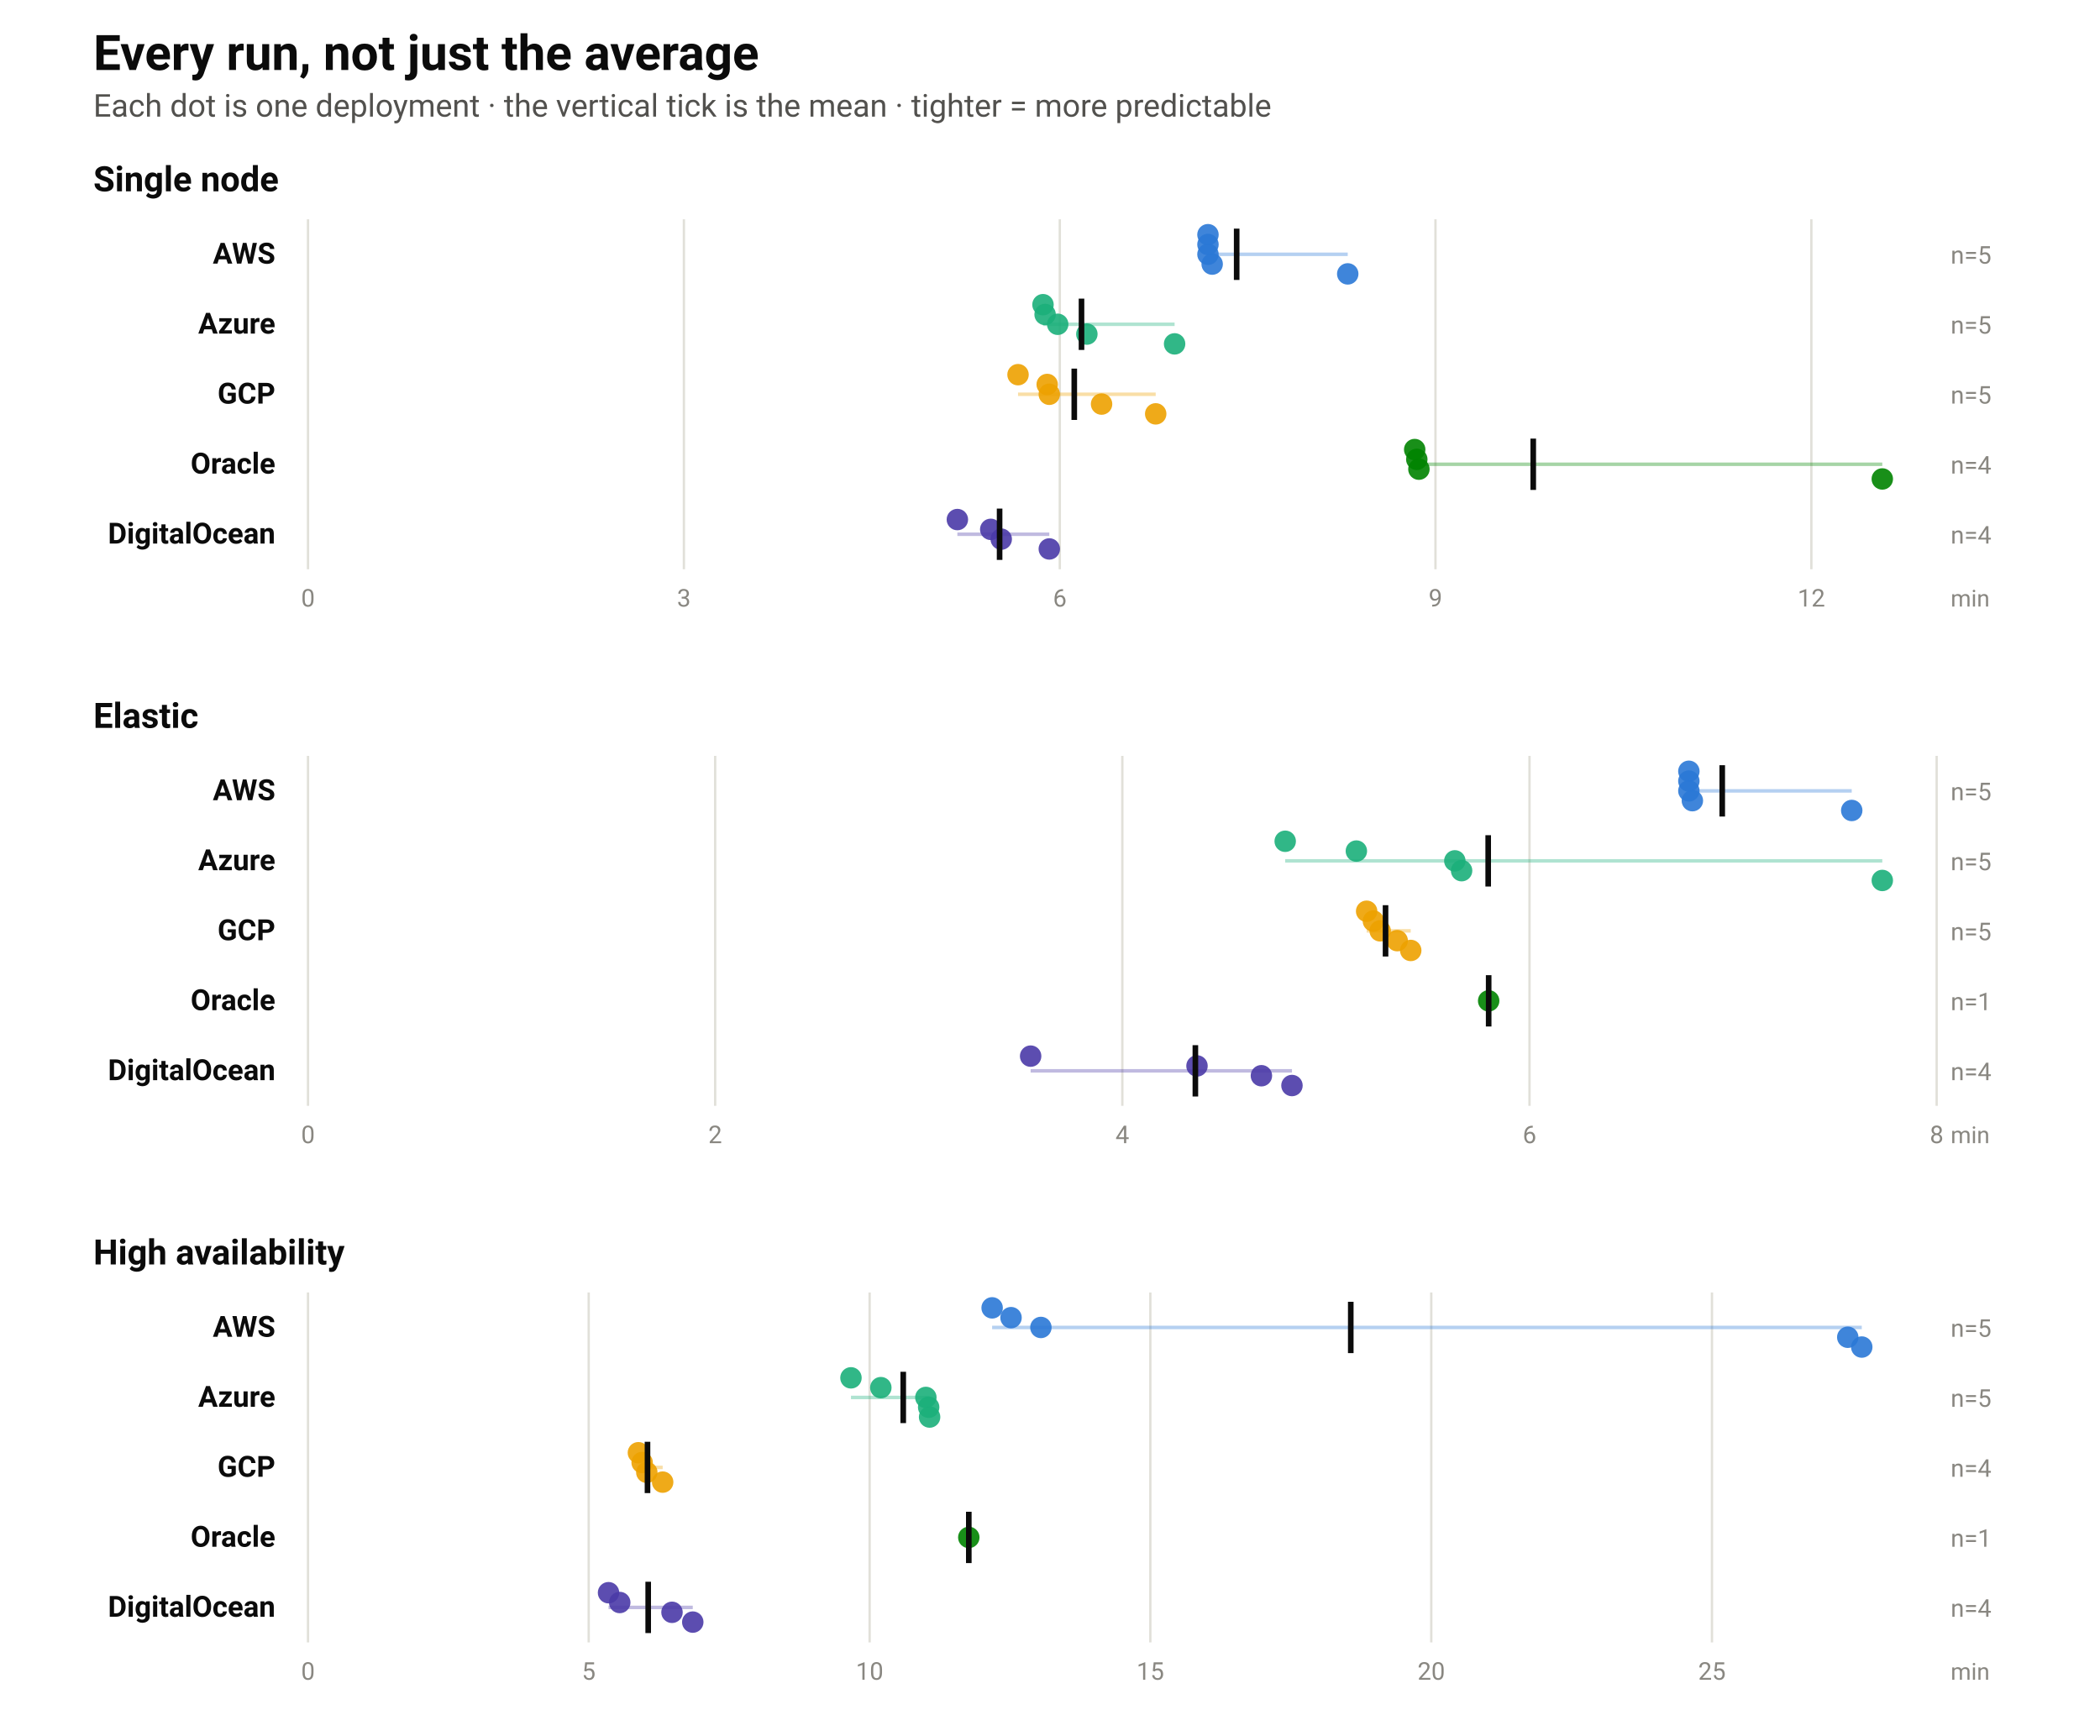
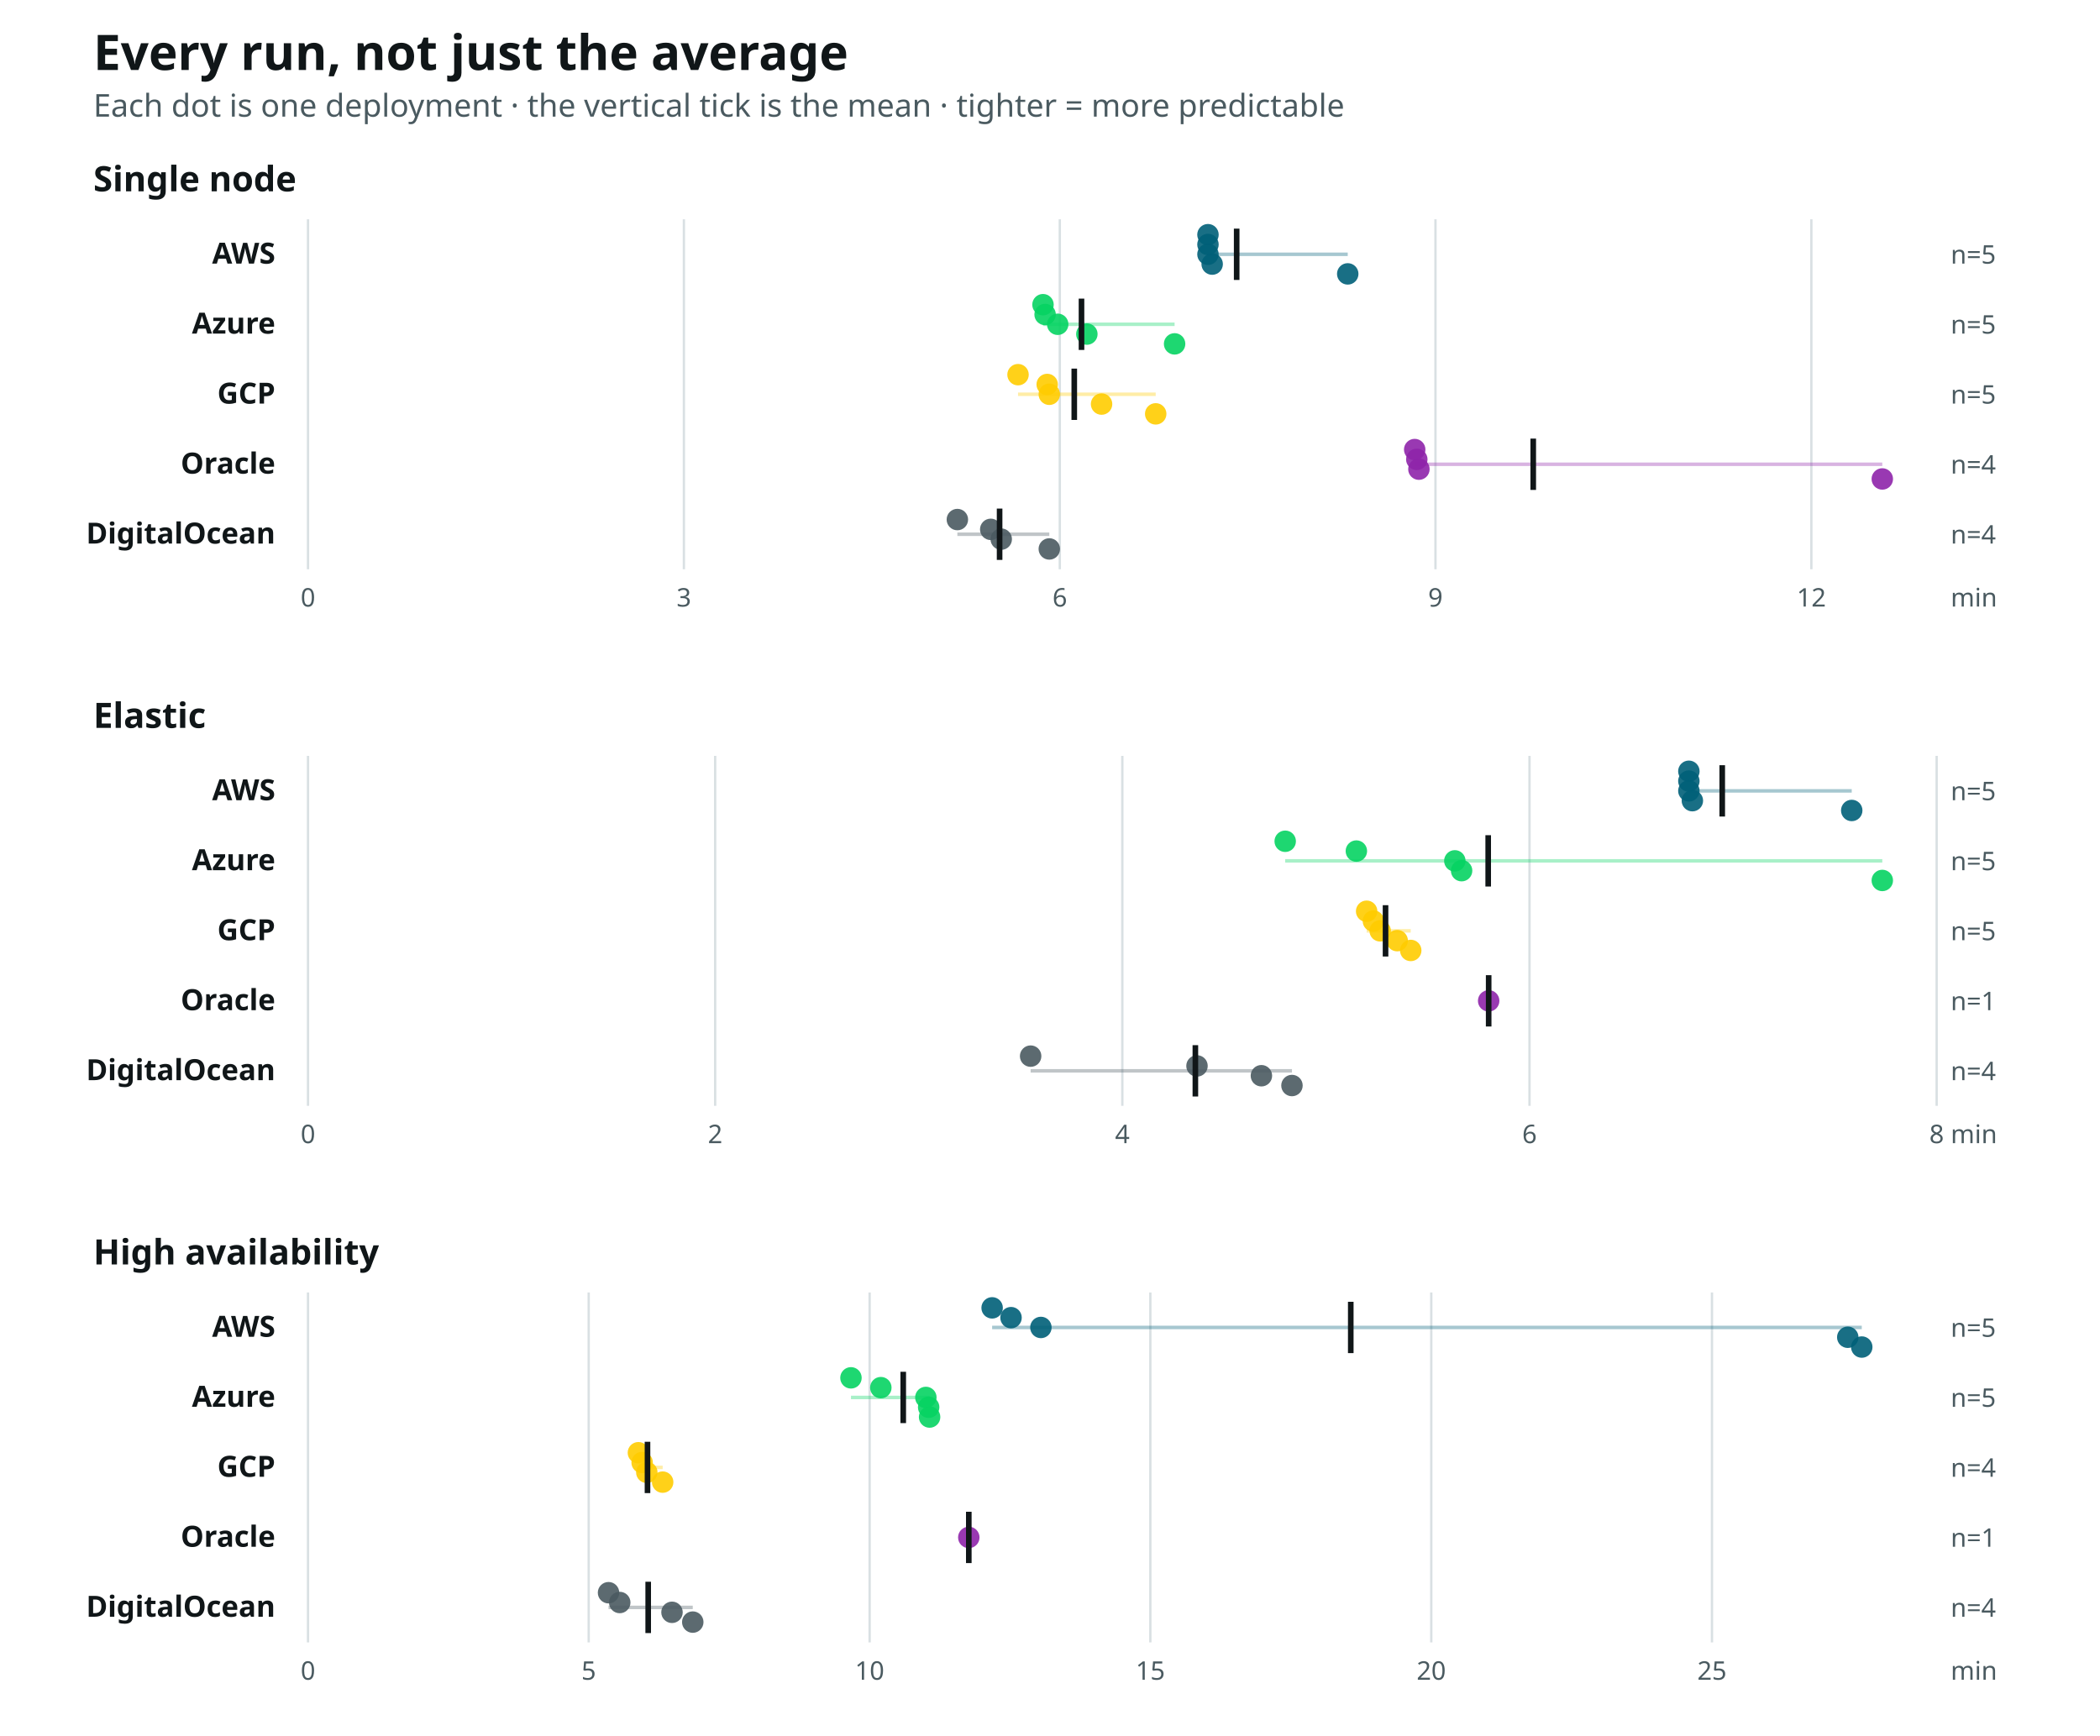
- <svg xmlns="http://www.w3.org/2000/svg" viewBox="0 0 900 744" width="100%" style="max-width:900px;font-family:system-ui, -apple-system, 'Segoe UI', Roboto, sans-serif">
-   <text x="40" y="30" font-size="21" font-weight="700" fill="#0b0b0b">Every run, not just the average</text>
-   <text x="40" y="50" font-size="13.5" fill="#52514e">Each dot is one deployment · the vertical tick is the mean · tighter = more predictable</text>
-   <text x="40" y="82" font-size="15" font-weight="700" fill="#0b0b0b">Single node</text>
-   <line x1="132.0" y1="94" x2="132.0" y2="244" stroke="#e1e0d9" stroke-width="1" />
-   <text x="132.0" y="260" text-anchor="middle" font-size="10.5" fill="#898781" style="font-variant-numeric:tabular-nums">0</text>
-   <line x1="293.1" y1="94" x2="293.1" y2="244" stroke="#e1e0d9" stroke-width="1" />
-   <text x="293.1" y="260" text-anchor="middle" font-size="10.5" fill="#898781" style="font-variant-numeric:tabular-nums">3</text>
-   <line x1="454.2" y1="94" x2="454.2" y2="244" stroke="#e1e0d9" stroke-width="1" />
-   <text x="454.2" y="260" text-anchor="middle" font-size="10.5" fill="#898781" style="font-variant-numeric:tabular-nums">6</text>
-   <line x1="615.2" y1="94" x2="615.2" y2="244" stroke="#e1e0d9" stroke-width="1" />
-   <text x="615.2" y="260" text-anchor="middle" font-size="10.5" fill="#898781" style="font-variant-numeric:tabular-nums">9</text>
-   <line x1="776.3" y1="94" x2="776.3" y2="244" stroke="#e1e0d9" stroke-width="1" />
-   <text x="776.3" y="260" text-anchor="middle" font-size="10.5" fill="#898781" style="font-variant-numeric:tabular-nums">12</text>
-   <text x="836" y="260" font-size="10" fill="#898781">min</text>
-   <text x="118" y="113.0" text-anchor="end" font-size="12.5" font-weight="600" fill="#0b0b0b">AWS</text>
-   <line x1="517.7" y1="109.0" x2="577.6" y2="109.0" stroke="#2a78d6" stroke-width="1.5" opacity="0.35" />
-   <circle cx="517.7" cy="100.6" r="4.6" fill="#2a78d6" opacity="0.9" />
-   <circle cx="517.7" cy="104.8" r="4.6" fill="#2a78d6" opacity="0.9" />
-   <circle cx="517.7" cy="109.0" r="4.6" fill="#2a78d6" opacity="0.9" />
-   <circle cx="519.5" cy="113.2" r="4.6" fill="#2a78d6" opacity="0.9" />
-   <circle cx="577.6" cy="117.4" r="4.6" fill="#2a78d6" opacity="0.9" />
-   <line x1="530.0" y1="98.0" x2="530.0" y2="120.0" stroke="#0b0b0b" stroke-width="2.4" />
-   <text x="836" y="113.0" font-size="10.5" fill="#898781" style="font-variant-numeric:tabular-nums">n=5</text>
-   <text x="118" y="143.0" text-anchor="end" font-size="12.5" font-weight="600" fill="#0b0b0b">Azure</text>
-   <line x1="447.0" y1="139.0" x2="503.4" y2="139.0" stroke="#1baf7a" stroke-width="1.5" opacity="0.35" />
-   <circle cx="447.0" cy="130.6" r="4.6" fill="#1baf7a" opacity="0.9" />
-   <circle cx="447.9" cy="134.8" r="4.6" fill="#1baf7a" opacity="0.9" />
-   <circle cx="453.3" cy="139.0" r="4.6" fill="#1baf7a" opacity="0.9" />
-   <circle cx="465.8" cy="143.2" r="4.6" fill="#1baf7a" opacity="0.9" />
-   <circle cx="503.4" cy="147.4" r="4.6" fill="#1baf7a" opacity="0.9" />
-   <line x1="463.5" y1="128.0" x2="463.5" y2="150.0" stroke="#0b0b0b" stroke-width="2.4" />
-   <text x="836" y="143.0" font-size="10.5" fill="#898781" style="font-variant-numeric:tabular-nums">n=5</text>
-   <text x="118" y="173.0" text-anchor="end" font-size="12.5" font-weight="600" fill="#0b0b0b">GCP</text>
-   <line x1="436.3" y1="169.0" x2="495.3" y2="169.0" stroke="#eda100" stroke-width="1.5" opacity="0.35" />
-   <circle cx="436.3" cy="160.6" r="4.6" fill="#eda100" opacity="0.9" />
-   <circle cx="448.8" cy="164.8" r="4.6" fill="#eda100" opacity="0.9" />
-   <circle cx="449.7" cy="169.0" r="4.6" fill="#eda100" opacity="0.9" />
-   <circle cx="472.1" cy="173.2" r="4.6" fill="#eda100" opacity="0.9" />
-   <circle cx="495.3" cy="177.4" r="4.6" fill="#eda100" opacity="0.9" />
-   <line x1="460.4" y1="158.0" x2="460.4" y2="180.0" stroke="#0b0b0b" stroke-width="2.4" />
-   <text x="836" y="173.0" font-size="10.5" fill="#898781" style="font-variant-numeric:tabular-nums">n=5</text>
-   <text x="118" y="203.0" text-anchor="end" font-size="12.5" font-weight="600" fill="#0b0b0b">Oracle</text>
-   <line x1="606.3" y1="199.0" x2="806.7" y2="199.0" stroke="#008300" stroke-width="1.5" opacity="0.35" />
-   <circle cx="606.3" cy="192.7" r="4.6" fill="#008300" opacity="0.9" />
-   <circle cx="607.2" cy="196.9" r="4.6" fill="#008300" opacity="0.9" />
-   <circle cx="608.1" cy="201.1" r="4.6" fill="#008300" opacity="0.9" />
-   <circle cx="806.7" cy="205.3" r="4.6" fill="#008300" opacity="0.9" />
-   <line x1="657.1" y1="188.0" x2="657.1" y2="210.0" stroke="#0b0b0b" stroke-width="2.4" />
-   <text x="836" y="203.0" font-size="10.5" fill="#898781" style="font-variant-numeric:tabular-nums">n=4</text>
-   <text x="118" y="233.0" text-anchor="end" font-size="12.5" font-weight="600" fill="#0b0b0b">DigitalOcean</text>
-   <line x1="410.3" y1="229.0" x2="449.7" y2="229.0" stroke="#4a3aa7" stroke-width="1.5" opacity="0.35" />
-   <circle cx="410.3" cy="222.7" r="4.6" fill="#4a3aa7" opacity="0.9" />
-   <circle cx="424.6" cy="226.9" r="4.6" fill="#4a3aa7" opacity="0.9" />
-   <circle cx="429.1" cy="231.1" r="4.6" fill="#4a3aa7" opacity="0.9" />
-   <circle cx="449.7" cy="235.3" r="4.6" fill="#4a3aa7" opacity="0.9" />
-   <line x1="428.4" y1="218.0" x2="428.4" y2="240.0" stroke="#0b0b0b" stroke-width="2.4" />
-   <text x="836" y="233.0" font-size="10.5" fill="#898781" style="font-variant-numeric:tabular-nums">n=4</text>
-   <text x="40" y="312" font-size="15" font-weight="700" fill="#0b0b0b">Elastic</text>
-   <line x1="132.0" y1="324" x2="132.0" y2="474" stroke="#e1e0d9" stroke-width="1" />
-   <text x="132.0" y="490" text-anchor="middle" font-size="10.5" fill="#898781" style="font-variant-numeric:tabular-nums">0</text>
-   <line x1="306.5" y1="324" x2="306.5" y2="474" stroke="#e1e0d9" stroke-width="1" />
-   <text x="306.5" y="490" text-anchor="middle" font-size="10.5" fill="#898781" style="font-variant-numeric:tabular-nums">2</text>
-   <line x1="481.0" y1="324" x2="481.0" y2="474" stroke="#e1e0d9" stroke-width="1" />
-   <text x="481.0" y="490" text-anchor="middle" font-size="10.5" fill="#898781" style="font-variant-numeric:tabular-nums">4</text>
-   <line x1="655.5" y1="324" x2="655.5" y2="474" stroke="#e1e0d9" stroke-width="1" />
-   <text x="655.5" y="490" text-anchor="middle" font-size="10.5" fill="#898781" style="font-variant-numeric:tabular-nums">6</text>
-   <line x1="830.0" y1="324" x2="830.0" y2="474" stroke="#e1e0d9" stroke-width="1" />
-   <text x="830.0" y="490" text-anchor="middle" font-size="10.5" fill="#898781" style="font-variant-numeric:tabular-nums">8</text>
-   <text x="836" y="490" font-size="10" fill="#898781">min</text>
-   <text x="118" y="343.0" text-anchor="end" font-size="12.5" font-weight="600" fill="#0b0b0b">AWS</text>
-   <line x1="723.8" y1="339.0" x2="793.6" y2="339.0" stroke="#2a78d6" stroke-width="1.5" opacity="0.35" />
-   <circle cx="723.8" cy="330.6" r="4.6" fill="#2a78d6" opacity="0.9" />
-   <circle cx="723.8" cy="334.8" r="4.6" fill="#2a78d6" opacity="0.9" />
-   <circle cx="723.8" cy="339.0" r="4.6" fill="#2a78d6" opacity="0.9" />
-   <circle cx="725.3" cy="343.2" r="4.6" fill="#2a78d6" opacity="0.9" />
-   <circle cx="793.6" cy="347.4" r="4.6" fill="#2a78d6" opacity="0.9" />
-   <line x1="738.1" y1="328.0" x2="738.1" y2="350.0" stroke="#0b0b0b" stroke-width="2.4" />
-   <text x="836" y="343.0" font-size="10.5" fill="#898781" style="font-variant-numeric:tabular-nums">n=5</text>
-   <text x="118" y="373.0" text-anchor="end" font-size="12.5" font-weight="600" fill="#0b0b0b">Azure</text>
-   <line x1="550.8" y1="369.0" x2="806.7" y2="369.0" stroke="#1baf7a" stroke-width="1.5" opacity="0.35" />
-   <circle cx="550.8" cy="360.6" r="4.6" fill="#1baf7a" opacity="0.9" />
-   <circle cx="581.3" cy="364.8" r="4.6" fill="#1baf7a" opacity="0.9" />
-   <circle cx="623.5" cy="369.0" r="4.6" fill="#1baf7a" opacity="0.9" />
-   <circle cx="626.4" cy="373.2" r="4.6" fill="#1baf7a" opacity="0.9" />
-   <circle cx="806.7" cy="377.4" r="4.6" fill="#1baf7a" opacity="0.9" />
-   <line x1="637.8" y1="358.0" x2="637.8" y2="380.0" stroke="#0b0b0b" stroke-width="2.4" />
-   <text x="836" y="373.0" font-size="10.5" fill="#898781" style="font-variant-numeric:tabular-nums">n=5</text>
-   <text x="118" y="403.0" text-anchor="end" font-size="12.5" font-weight="600" fill="#0b0b0b">GCP</text>
-   <line x1="585.7" y1="399.0" x2="604.6" y2="399.0" stroke="#eda100" stroke-width="1.5" opacity="0.35" />
-   <circle cx="585.7" cy="390.6" r="4.6" fill="#eda100" opacity="0.9" />
-   <circle cx="588.6" cy="394.8" r="4.6" fill="#eda100" opacity="0.9" />
-   <circle cx="591.5" cy="399.0" r="4.6" fill="#eda100" opacity="0.9" />
-   <circle cx="598.8" cy="403.2" r="4.6" fill="#eda100" opacity="0.9" />
-   <circle cx="604.6" cy="407.4" r="4.6" fill="#eda100" opacity="0.9" />
-   <line x1="593.8" y1="388.0" x2="593.8" y2="410.0" stroke="#0b0b0b" stroke-width="2.4" />
-   <text x="836" y="403.0" font-size="10.5" fill="#898781" style="font-variant-numeric:tabular-nums">n=5</text>
-   <text x="118" y="433.0" text-anchor="end" font-size="12.5" font-weight="600" fill="#0b0b0b">Oracle</text>
-   <circle cx="638.0" cy="429.0" r="4.6" fill="#008300" opacity="0.9" />
-   <line x1="638.0" y1="418.0" x2="638.0" y2="440.0" stroke="#0b0b0b" stroke-width="2.4" />
-   <text x="836" y="433.0" font-size="10.5" fill="#898781" style="font-variant-numeric:tabular-nums">n=1</text>
-   <text x="118" y="463.0" text-anchor="end" font-size="12.5" font-weight="600" fill="#0b0b0b">DigitalOcean</text>
-   <line x1="441.7" y1="459.0" x2="553.7" y2="459.0" stroke="#4a3aa7" stroke-width="1.5" opacity="0.35" />
-   <circle cx="441.7" cy="452.7" r="4.6" fill="#4a3aa7" opacity="0.9" />
-   <circle cx="513.0" cy="456.9" r="4.6" fill="#4a3aa7" opacity="0.9" />
-   <circle cx="540.6" cy="461.1" r="4.6" fill="#4a3aa7" opacity="0.9" />
-   <circle cx="553.7" cy="465.3" r="4.6" fill="#4a3aa7" opacity="0.9" />
-   <line x1="512.3" y1="448.0" x2="512.3" y2="470.0" stroke="#0b0b0b" stroke-width="2.4" />
-   <text x="836" y="463.0" font-size="10.5" fill="#898781" style="font-variant-numeric:tabular-nums">n=4</text>
-   <text x="40" y="542" font-size="15" font-weight="700" fill="#0b0b0b">High availability</text>
-   <line x1="132.0" y1="554" x2="132.0" y2="704" stroke="#e1e0d9" stroke-width="1" />
-   <text x="132.0" y="720" text-anchor="middle" font-size="10.5" fill="#898781" style="font-variant-numeric:tabular-nums">0</text>
-   <line x1="252.3" y1="554" x2="252.3" y2="704" stroke="#e1e0d9" stroke-width="1" />
-   <text x="252.3" y="720" text-anchor="middle" font-size="10.5" fill="#898781" style="font-variant-numeric:tabular-nums">5</text>
-   <line x1="372.7" y1="554" x2="372.7" y2="704" stroke="#e1e0d9" stroke-width="1" />
-   <text x="372.7" y="720" text-anchor="middle" font-size="10.5" fill="#898781" style="font-variant-numeric:tabular-nums">10</text>
-   <line x1="493.0" y1="554" x2="493.0" y2="704" stroke="#e1e0d9" stroke-width="1" />
-   <text x="493.0" y="720" text-anchor="middle" font-size="10.5" fill="#898781" style="font-variant-numeric:tabular-nums">15</text>
-   <line x1="613.4" y1="554" x2="613.4" y2="704" stroke="#e1e0d9" stroke-width="1" />
-   <text x="613.4" y="720" text-anchor="middle" font-size="10.5" fill="#898781" style="font-variant-numeric:tabular-nums">20</text>
-   <line x1="733.7" y1="554" x2="733.7" y2="704" stroke="#e1e0d9" stroke-width="1" />
-   <text x="733.7" y="720" text-anchor="middle" font-size="10.5" fill="#898781" style="font-variant-numeric:tabular-nums">25</text>
-   <text x="836" y="720" font-size="10" fill="#898781">min</text>
-   <text x="118" y="573.0" text-anchor="end" font-size="12.5" font-weight="600" fill="#0b0b0b">AWS</text>
-   <line x1="425.2" y1="569.0" x2="797.9" y2="569.0" stroke="#2a78d6" stroke-width="1.5" opacity="0.35" />
-   <circle cx="425.2" cy="560.6" r="4.6" fill="#2a78d6" opacity="0.9" />
-   <circle cx="433.3" cy="564.8" r="4.6" fill="#2a78d6" opacity="0.9" />
-   <circle cx="446.1" cy="569.0" r="4.6" fill="#2a78d6" opacity="0.9" />
-   <circle cx="791.9" cy="573.2" r="4.6" fill="#2a78d6" opacity="0.9" />
-   <circle cx="797.9" cy="577.4" r="4.6" fill="#2a78d6" opacity="0.9" />
-   <line x1="578.9" y1="558.0" x2="578.9" y2="580.0" stroke="#0b0b0b" stroke-width="2.4" />
-   <text x="836" y="573.0" font-size="10.5" fill="#898781" style="font-variant-numeric:tabular-nums">n=5</text>
-   <text x="118" y="603.0" text-anchor="end" font-size="12.5" font-weight="600" fill="#0b0b0b">Azure</text>
-   <line x1="364.7" y1="599.0" x2="398.4" y2="599.0" stroke="#1baf7a" stroke-width="1.5" opacity="0.35" />
-   <circle cx="364.7" cy="590.6" r="4.6" fill="#1baf7a" opacity="0.9" />
-   <circle cx="377.5" cy="594.8" r="4.6" fill="#1baf7a" opacity="0.9" />
-   <circle cx="396.8" cy="599.0" r="4.6" fill="#1baf7a" opacity="0.9" />
-   <circle cx="398.0" cy="603.2" r="4.6" fill="#1baf7a" opacity="0.9" />
-   <circle cx="398.4" cy="607.4" r="4.6" fill="#1baf7a" opacity="0.9" />
-   <line x1="387.1" y1="588.0" x2="387.1" y2="610.0" stroke="#0b0b0b" stroke-width="2.4" />
-   <text x="836" y="603.0" font-size="10.5" fill="#898781" style="font-variant-numeric:tabular-nums">n=5</text>
-   <text x="118" y="633.0" text-anchor="end" font-size="12.5" font-weight="600" fill="#0b0b0b">GCP</text>
-   <line x1="273.6" y1="629.0" x2="284.0" y2="629.0" stroke="#eda100" stroke-width="1.5" opacity="0.35" />
-   <circle cx="273.6" cy="622.7" r="4.6" fill="#eda100" opacity="0.9" />
-   <circle cx="275.2" cy="626.9" r="4.6" fill="#eda100" opacity="0.9" />
-   <circle cx="277.2" cy="631.1" r="4.6" fill="#eda100" opacity="0.9" />
-   <circle cx="284.0" cy="635.3" r="4.6" fill="#eda100" opacity="0.9" />
-   <line x1="277.5" y1="618.0" x2="277.5" y2="640.0" stroke="#0b0b0b" stroke-width="2.4" />
-   <text x="836" y="633.0" font-size="10.5" fill="#898781" style="font-variant-numeric:tabular-nums">n=4</text>
-   <text x="118" y="663.0" text-anchor="end" font-size="12.5" font-weight="600" fill="#0b0b0b">Oracle</text>
-   <circle cx="415.2" cy="659.0" r="4.6" fill="#008300" opacity="0.9" />
-   <line x1="415.2" y1="648.0" x2="415.2" y2="670.0" stroke="#0b0b0b" stroke-width="2.4" />
-   <text x="836" y="663.0" font-size="10.5" fill="#898781" style="font-variant-numeric:tabular-nums">n=1</text>
-   <text x="118" y="693.0" text-anchor="end" font-size="12.5" font-weight="600" fill="#0b0b0b">DigitalOcean</text>
-   <line x1="260.8" y1="689.0" x2="296.9" y2="689.0" stroke="#4a3aa7" stroke-width="1.5" opacity="0.35" />
-   <circle cx="260.8" cy="682.7" r="4.6" fill="#4a3aa7" opacity="0.9" />
-   <circle cx="265.6" cy="686.9" r="4.6" fill="#4a3aa7" opacity="0.9" />
-   <circle cx="288.0" cy="691.1" r="4.6" fill="#4a3aa7" opacity="0.9" />
-   <circle cx="296.9" cy="695.3" r="4.6" fill="#4a3aa7" opacity="0.9" />
-   <line x1="277.8" y1="678.0" x2="277.8" y2="700.0" stroke="#0b0b0b" stroke-width="2.4" />
-   <text x="836" y="693.0" font-size="10.5" fill="#898781" style="font-variant-numeric:tabular-nums">n=4</text>
+ <svg xmlns="http://www.w3.org/2000/svg" viewBox="0 0 900 744" width="900" height="744" role="img" aria-label="Every individual deployment run in minutes, by cloud and topology, with the mean marked: tighter spreads mean more predictable deployments">
+   <text font-family="Bricolage Grotesque, Instrument Sans, system-ui, sans-serif" x="40" y="30" font-size="21" font-weight="800" fill="#101618">Every run, not just the average</text>
+   <text font-family="Instrument Sans, system-ui, sans-serif" x="40" y="50" font-size="13.5" fill="#4a5a60">Each dot is one deployment · the vertical tick is the mean · tighter = more predictable</text>
+   <text font-family="Bricolage Grotesque, Instrument Sans, system-ui, sans-serif" x="40" y="82" font-size="15" font-weight="700" fill="#101618">Single node</text>
+   <line x1="132.0" y1="94" x2="132.0" y2="244" stroke="#d9e0e3" stroke-width="1" />
+   <text font-family="Instrument Sans, system-ui, sans-serif" x="132.0" y="260" text-anchor="middle" font-size="11" fill="#4a5a60">0</text>
+   <line x1="293.1" y1="94" x2="293.1" y2="244" stroke="#d9e0e3" stroke-width="1" />
+   <text font-family="Instrument Sans, system-ui, sans-serif" x="293.1" y="260" text-anchor="middle" font-size="11" fill="#4a5a60">3</text>
+   <line x1="454.2" y1="94" x2="454.2" y2="244" stroke="#d9e0e3" stroke-width="1" />
+   <text font-family="Instrument Sans, system-ui, sans-serif" x="454.2" y="260" text-anchor="middle" font-size="11" fill="#4a5a60">6</text>
+   <line x1="615.2" y1="94" x2="615.2" y2="244" stroke="#d9e0e3" stroke-width="1" />
+   <text font-family="Instrument Sans, system-ui, sans-serif" x="615.2" y="260" text-anchor="middle" font-size="11" fill="#4a5a60">9</text>
+   <line x1="776.3" y1="94" x2="776.3" y2="244" stroke="#d9e0e3" stroke-width="1" />
+   <text font-family="Instrument Sans, system-ui, sans-serif" x="776.3" y="260" text-anchor="middle" font-size="11" fill="#4a5a60">12</text>
+   <text font-family="Instrument Sans, system-ui, sans-serif" x="836" y="260" font-size="11" fill="#4a5a60">min</text>
+   <text font-family="Instrument Sans, system-ui, sans-serif" x="118" y="113.0" text-anchor="end" font-size="12.5" font-weight="600" fill="#101618">AWS</text>
+   <line x1="517.7" y1="109.0" x2="577.6" y2="109.0" stroke="#005f78" stroke-width="1.5" opacity="0.35" />
+   <circle cx="517.7" cy="100.6" r="4.6" fill="#005f78" opacity="0.9" />
+   <circle cx="517.7" cy="104.8" r="4.6" fill="#005f78" opacity="0.9" />
+   <circle cx="517.7" cy="109.0" r="4.6" fill="#005f78" opacity="0.9" />
+   <circle cx="519.5" cy="113.2" r="4.6" fill="#005f78" opacity="0.9" />
+   <circle cx="577.6" cy="117.4" r="4.6" fill="#005f78" opacity="0.9" />
+   <line x1="530.0" y1="98.0" x2="530.0" y2="120.0" stroke="#101618" stroke-width="2.4" />
+   <text font-family="Instrument Sans, system-ui, sans-serif" x="836" y="113.0" font-size="11" fill="#4a5a60">n=5</text>
+   <text font-family="Instrument Sans, system-ui, sans-serif" x="118" y="143.0" text-anchor="end" font-size="12.5" font-weight="600" fill="#101618">Azure</text>
+   <line x1="447.0" y1="139.0" x2="503.4" y2="139.0" stroke="#06d362" stroke-width="1.5" opacity="0.35" />
+   <circle cx="447.0" cy="130.6" r="4.6" fill="#06d362" opacity="0.9" />
+   <circle cx="447.9" cy="134.8" r="4.6" fill="#06d362" opacity="0.9" />
+   <circle cx="453.3" cy="139.0" r="4.6" fill="#06d362" opacity="0.9" />
+   <circle cx="465.8" cy="143.2" r="4.6" fill="#06d362" opacity="0.9" />
+   <circle cx="503.4" cy="147.4" r="4.6" fill="#06d362" opacity="0.9" />
+   <line x1="463.5" y1="128.0" x2="463.5" y2="150.0" stroke="#101618" stroke-width="2.4" />
+   <text font-family="Instrument Sans, system-ui, sans-serif" x="836" y="143.0" font-size="11" fill="#4a5a60">n=5</text>
+   <text font-family="Instrument Sans, system-ui, sans-serif" x="118" y="173.0" text-anchor="end" font-size="12.5" font-weight="600" fill="#101618">GCP</text>
+   <line x1="436.3" y1="169.0" x2="495.3" y2="169.0" stroke="#ffcc00" stroke-width="1.5" opacity="0.35" />
+   <circle cx="436.3" cy="160.6" r="4.6" fill="#ffcc00" opacity="0.9" />
+   <circle cx="448.8" cy="164.8" r="4.6" fill="#ffcc00" opacity="0.9" />
+   <circle cx="449.7" cy="169.0" r="4.6" fill="#ffcc00" opacity="0.9" />
+   <circle cx="472.1" cy="173.2" r="4.6" fill="#ffcc00" opacity="0.9" />
+   <circle cx="495.3" cy="177.4" r="4.6" fill="#ffcc00" opacity="0.9" />
+   <line x1="460.4" y1="158.0" x2="460.4" y2="180.0" stroke="#101618" stroke-width="2.4" />
+   <text font-family="Instrument Sans, system-ui, sans-serif" x="836" y="173.0" font-size="11" fill="#4a5a60">n=5</text>
+   <text font-family="Instrument Sans, system-ui, sans-serif" x="118" y="203.0" text-anchor="end" font-size="12.5" font-weight="600" fill="#101618">Oracle</text>
+   <line x1="606.3" y1="199.0" x2="806.7" y2="199.0" stroke="#8e24aa" stroke-width="1.5" opacity="0.35" />
+   <circle cx="606.3" cy="192.7" r="4.6" fill="#8e24aa" opacity="0.9" />
+   <circle cx="607.2" cy="196.9" r="4.6" fill="#8e24aa" opacity="0.9" />
+   <circle cx="608.1" cy="201.1" r="4.6" fill="#8e24aa" opacity="0.9" />
+   <circle cx="806.7" cy="205.3" r="4.6" fill="#8e24aa" opacity="0.9" />
+   <line x1="657.1" y1="188.0" x2="657.1" y2="210.0" stroke="#101618" stroke-width="2.4" />
+   <text font-family="Instrument Sans, system-ui, sans-serif" x="836" y="203.0" font-size="11" fill="#4a5a60">n=4</text>
+   <text font-family="Instrument Sans, system-ui, sans-serif" x="118" y="233.0" text-anchor="end" font-size="12.5" font-weight="600" fill="#101618">DigitalOcean</text>
+   <line x1="410.3" y1="229.0" x2="449.7" y2="229.0" stroke="#4a5a60" stroke-width="1.5" opacity="0.35" />
+   <circle cx="410.3" cy="222.7" r="4.6" fill="#4a5a60" opacity="0.9" />
+   <circle cx="424.6" cy="226.9" r="4.6" fill="#4a5a60" opacity="0.9" />
+   <circle cx="429.1" cy="231.1" r="4.6" fill="#4a5a60" opacity="0.9" />
+   <circle cx="449.7" cy="235.3" r="4.6" fill="#4a5a60" opacity="0.9" />
+   <line x1="428.4" y1="218.0" x2="428.4" y2="240.0" stroke="#101618" stroke-width="2.4" />
+   <text font-family="Instrument Sans, system-ui, sans-serif" x="836" y="233.0" font-size="11" fill="#4a5a60">n=4</text>
+   <text font-family="Bricolage Grotesque, Instrument Sans, system-ui, sans-serif" x="40" y="312" font-size="15" font-weight="700" fill="#101618">Elastic</text>
+   <line x1="132.0" y1="324" x2="132.0" y2="474" stroke="#d9e0e3" stroke-width="1" />
+   <text font-family="Instrument Sans, system-ui, sans-serif" x="132.0" y="490" text-anchor="middle" font-size="11" fill="#4a5a60">0</text>
+   <line x1="306.5" y1="324" x2="306.5" y2="474" stroke="#d9e0e3" stroke-width="1" />
+   <text font-family="Instrument Sans, system-ui, sans-serif" x="306.5" y="490" text-anchor="middle" font-size="11" fill="#4a5a60">2</text>
+   <line x1="481.0" y1="324" x2="481.0" y2="474" stroke="#d9e0e3" stroke-width="1" />
+   <text font-family="Instrument Sans, system-ui, sans-serif" x="481.0" y="490" text-anchor="middle" font-size="11" fill="#4a5a60">4</text>
+   <line x1="655.5" y1="324" x2="655.5" y2="474" stroke="#d9e0e3" stroke-width="1" />
+   <text font-family="Instrument Sans, system-ui, sans-serif" x="655.5" y="490" text-anchor="middle" font-size="11" fill="#4a5a60">6</text>
+   <line x1="830.0" y1="324" x2="830.0" y2="474" stroke="#d9e0e3" stroke-width="1" />
+   <text font-family="Instrument Sans, system-ui, sans-serif" x="830.0" y="490" text-anchor="middle" font-size="11" fill="#4a5a60">8</text>
+   <text font-family="Instrument Sans, system-ui, sans-serif" x="836" y="490" font-size="11" fill="#4a5a60">min</text>
+   <text font-family="Instrument Sans, system-ui, sans-serif" x="118" y="343.0" text-anchor="end" font-size="12.5" font-weight="600" fill="#101618">AWS</text>
+   <line x1="723.8" y1="339.0" x2="793.6" y2="339.0" stroke="#005f78" stroke-width="1.5" opacity="0.35" />
+   <circle cx="723.8" cy="330.6" r="4.6" fill="#005f78" opacity="0.9" />
+   <circle cx="723.8" cy="334.8" r="4.6" fill="#005f78" opacity="0.9" />
+   <circle cx="723.8" cy="339.0" r="4.6" fill="#005f78" opacity="0.9" />
+   <circle cx="725.3" cy="343.2" r="4.6" fill="#005f78" opacity="0.9" />
+   <circle cx="793.6" cy="347.4" r="4.6" fill="#005f78" opacity="0.9" />
+   <line x1="738.1" y1="328.0" x2="738.1" y2="350.0" stroke="#101618" stroke-width="2.4" />
+   <text font-family="Instrument Sans, system-ui, sans-serif" x="836" y="343.0" font-size="11" fill="#4a5a60">n=5</text>
+   <text font-family="Instrument Sans, system-ui, sans-serif" x="118" y="373.0" text-anchor="end" font-size="12.5" font-weight="600" fill="#101618">Azure</text>
+   <line x1="550.8" y1="369.0" x2="806.7" y2="369.0" stroke="#06d362" stroke-width="1.5" opacity="0.35" />
+   <circle cx="550.8" cy="360.6" r="4.6" fill="#06d362" opacity="0.9" />
+   <circle cx="581.3" cy="364.8" r="4.6" fill="#06d362" opacity="0.9" />
+   <circle cx="623.5" cy="369.0" r="4.6" fill="#06d362" opacity="0.9" />
+   <circle cx="626.4" cy="373.2" r="4.6" fill="#06d362" opacity="0.9" />
+   <circle cx="806.7" cy="377.4" r="4.6" fill="#06d362" opacity="0.9" />
+   <line x1="637.8" y1="358.0" x2="637.8" y2="380.0" stroke="#101618" stroke-width="2.4" />
+   <text font-family="Instrument Sans, system-ui, sans-serif" x="836" y="373.0" font-size="11" fill="#4a5a60">n=5</text>
+   <text font-family="Instrument Sans, system-ui, sans-serif" x="118" y="403.0" text-anchor="end" font-size="12.5" font-weight="600" fill="#101618">GCP</text>
+   <line x1="585.7" y1="399.0" x2="604.6" y2="399.0" stroke="#ffcc00" stroke-width="1.5" opacity="0.35" />
+   <circle cx="585.7" cy="390.6" r="4.6" fill="#ffcc00" opacity="0.9" />
+   <circle cx="588.6" cy="394.8" r="4.6" fill="#ffcc00" opacity="0.9" />
+   <circle cx="591.5" cy="399.0" r="4.6" fill="#ffcc00" opacity="0.9" />
+   <circle cx="598.8" cy="403.2" r="4.6" fill="#ffcc00" opacity="0.9" />
+   <circle cx="604.6" cy="407.4" r="4.6" fill="#ffcc00" opacity="0.9" />
+   <line x1="593.8" y1="388.0" x2="593.8" y2="410.0" stroke="#101618" stroke-width="2.4" />
+   <text font-family="Instrument Sans, system-ui, sans-serif" x="836" y="403.0" font-size="11" fill="#4a5a60">n=5</text>
+   <text font-family="Instrument Sans, system-ui, sans-serif" x="118" y="433.0" text-anchor="end" font-size="12.5" font-weight="600" fill="#101618">Oracle</text>
+   <circle cx="638.0" cy="429.0" r="4.6" fill="#8e24aa" opacity="0.9" />
+   <line x1="638.0" y1="418.0" x2="638.0" y2="440.0" stroke="#101618" stroke-width="2.4" />
+   <text font-family="Instrument Sans, system-ui, sans-serif" x="836" y="433.0" font-size="11" fill="#4a5a60">n=1</text>
+   <text font-family="Instrument Sans, system-ui, sans-serif" x="118" y="463.0" text-anchor="end" font-size="12.5" font-weight="600" fill="#101618">DigitalOcean</text>
+   <line x1="441.7" y1="459.0" x2="553.7" y2="459.0" stroke="#4a5a60" stroke-width="1.5" opacity="0.35" />
+   <circle cx="441.7" cy="452.7" r="4.6" fill="#4a5a60" opacity="0.9" />
+   <circle cx="513.0" cy="456.9" r="4.6" fill="#4a5a60" opacity="0.9" />
+   <circle cx="540.6" cy="461.1" r="4.6" fill="#4a5a60" opacity="0.9" />
+   <circle cx="553.7" cy="465.3" r="4.6" fill="#4a5a60" opacity="0.9" />
+   <line x1="512.3" y1="448.0" x2="512.3" y2="470.0" stroke="#101618" stroke-width="2.4" />
+   <text font-family="Instrument Sans, system-ui, sans-serif" x="836" y="463.0" font-size="11" fill="#4a5a60">n=4</text>
+   <text font-family="Bricolage Grotesque, Instrument Sans, system-ui, sans-serif" x="40" y="542" font-size="15" font-weight="700" fill="#101618">High availability</text>
+   <line x1="132.0" y1="554" x2="132.0" y2="704" stroke="#d9e0e3" stroke-width="1" />
+   <text font-family="Instrument Sans, system-ui, sans-serif" x="132.0" y="720" text-anchor="middle" font-size="11" fill="#4a5a60">0</text>
+   <line x1="252.3" y1="554" x2="252.3" y2="704" stroke="#d9e0e3" stroke-width="1" />
+   <text font-family="Instrument Sans, system-ui, sans-serif" x="252.3" y="720" text-anchor="middle" font-size="11" fill="#4a5a60">5</text>
+   <line x1="372.7" y1="554" x2="372.7" y2="704" stroke="#d9e0e3" stroke-width="1" />
+   <text font-family="Instrument Sans, system-ui, sans-serif" x="372.7" y="720" text-anchor="middle" font-size="11" fill="#4a5a60">10</text>
+   <line x1="493.0" y1="554" x2="493.0" y2="704" stroke="#d9e0e3" stroke-width="1" />
+   <text font-family="Instrument Sans, system-ui, sans-serif" x="493.0" y="720" text-anchor="middle" font-size="11" fill="#4a5a60">15</text>
+   <line x1="613.4" y1="554" x2="613.4" y2="704" stroke="#d9e0e3" stroke-width="1" />
+   <text font-family="Instrument Sans, system-ui, sans-serif" x="613.4" y="720" text-anchor="middle" font-size="11" fill="#4a5a60">20</text>
+   <line x1="733.7" y1="554" x2="733.7" y2="704" stroke="#d9e0e3" stroke-width="1" />
+   <text font-family="Instrument Sans, system-ui, sans-serif" x="733.7" y="720" text-anchor="middle" font-size="11" fill="#4a5a60">25</text>
+   <text font-family="Instrument Sans, system-ui, sans-serif" x="836" y="720" font-size="11" fill="#4a5a60">min</text>
+   <text font-family="Instrument Sans, system-ui, sans-serif" x="118" y="573.0" text-anchor="end" font-size="12.5" font-weight="600" fill="#101618">AWS</text>
+   <line x1="425.2" y1="569.0" x2="797.9" y2="569.0" stroke="#005f78" stroke-width="1.5" opacity="0.35" />
+   <circle cx="425.2" cy="560.6" r="4.6" fill="#005f78" opacity="0.9" />
+   <circle cx="433.3" cy="564.8" r="4.6" fill="#005f78" opacity="0.9" />
+   <circle cx="446.1" cy="569.0" r="4.6" fill="#005f78" opacity="0.9" />
+   <circle cx="791.9" cy="573.2" r="4.6" fill="#005f78" opacity="0.9" />
+   <circle cx="797.9" cy="577.4" r="4.6" fill="#005f78" opacity="0.9" />
+   <line x1="578.9" y1="558.0" x2="578.9" y2="580.0" stroke="#101618" stroke-width="2.4" />
+   <text font-family="Instrument Sans, system-ui, sans-serif" x="836" y="573.0" font-size="11" fill="#4a5a60">n=5</text>
+   <text font-family="Instrument Sans, system-ui, sans-serif" x="118" y="603.0" text-anchor="end" font-size="12.5" font-weight="600" fill="#101618">Azure</text>
+   <line x1="364.7" y1="599.0" x2="398.4" y2="599.0" stroke="#06d362" stroke-width="1.5" opacity="0.35" />
+   <circle cx="364.7" cy="590.6" r="4.6" fill="#06d362" opacity="0.9" />
+   <circle cx="377.5" cy="594.8" r="4.6" fill="#06d362" opacity="0.9" />
+   <circle cx="396.8" cy="599.0" r="4.6" fill="#06d362" opacity="0.9" />
+   <circle cx="398.0" cy="603.2" r="4.6" fill="#06d362" opacity="0.9" />
+   <circle cx="398.4" cy="607.4" r="4.6" fill="#06d362" opacity="0.9" />
+   <line x1="387.1" y1="588.0" x2="387.1" y2="610.0" stroke="#101618" stroke-width="2.4" />
+   <text font-family="Instrument Sans, system-ui, sans-serif" x="836" y="603.0" font-size="11" fill="#4a5a60">n=5</text>
+   <text font-family="Instrument Sans, system-ui, sans-serif" x="118" y="633.0" text-anchor="end" font-size="12.5" font-weight="600" fill="#101618">GCP</text>
+   <line x1="273.6" y1="629.0" x2="284.0" y2="629.0" stroke="#ffcc00" stroke-width="1.5" opacity="0.35" />
+   <circle cx="273.6" cy="622.7" r="4.6" fill="#ffcc00" opacity="0.9" />
+   <circle cx="275.2" cy="626.9" r="4.6" fill="#ffcc00" opacity="0.9" />
+   <circle cx="277.2" cy="631.1" r="4.6" fill="#ffcc00" opacity="0.9" />
+   <circle cx="284.0" cy="635.3" r="4.6" fill="#ffcc00" opacity="0.9" />
+   <line x1="277.5" y1="618.0" x2="277.5" y2="640.0" stroke="#101618" stroke-width="2.4" />
+   <text font-family="Instrument Sans, system-ui, sans-serif" x="836" y="633.0" font-size="11" fill="#4a5a60">n=4</text>
+   <text font-family="Instrument Sans, system-ui, sans-serif" x="118" y="663.0" text-anchor="end" font-size="12.5" font-weight="600" fill="#101618">Oracle</text>
+   <circle cx="415.2" cy="659.0" r="4.6" fill="#8e24aa" opacity="0.9" />
+   <line x1="415.2" y1="648.0" x2="415.2" y2="670.0" stroke="#101618" stroke-width="2.4" />
+   <text font-family="Instrument Sans, system-ui, sans-serif" x="836" y="663.0" font-size="11" fill="#4a5a60">n=1</text>
+   <text font-family="Instrument Sans, system-ui, sans-serif" x="118" y="693.0" text-anchor="end" font-size="12.5" font-weight="600" fill="#101618">DigitalOcean</text>
+   <line x1="260.8" y1="689.0" x2="296.9" y2="689.0" stroke="#4a5a60" stroke-width="1.5" opacity="0.35" />
+   <circle cx="260.8" cy="682.7" r="4.6" fill="#4a5a60" opacity="0.9" />
+   <circle cx="265.6" cy="686.9" r="4.6" fill="#4a5a60" opacity="0.9" />
+   <circle cx="288.0" cy="691.1" r="4.6" fill="#4a5a60" opacity="0.9" />
+   <circle cx="296.9" cy="695.3" r="4.6" fill="#4a5a60" opacity="0.9" />
+   <line x1="277.8" y1="678.0" x2="277.8" y2="700.0" stroke="#101618" stroke-width="2.4" />
+   <text font-family="Instrument Sans, system-ui, sans-serif" x="836" y="693.0" font-size="11" fill="#4a5a60">n=4</text>
</svg>
